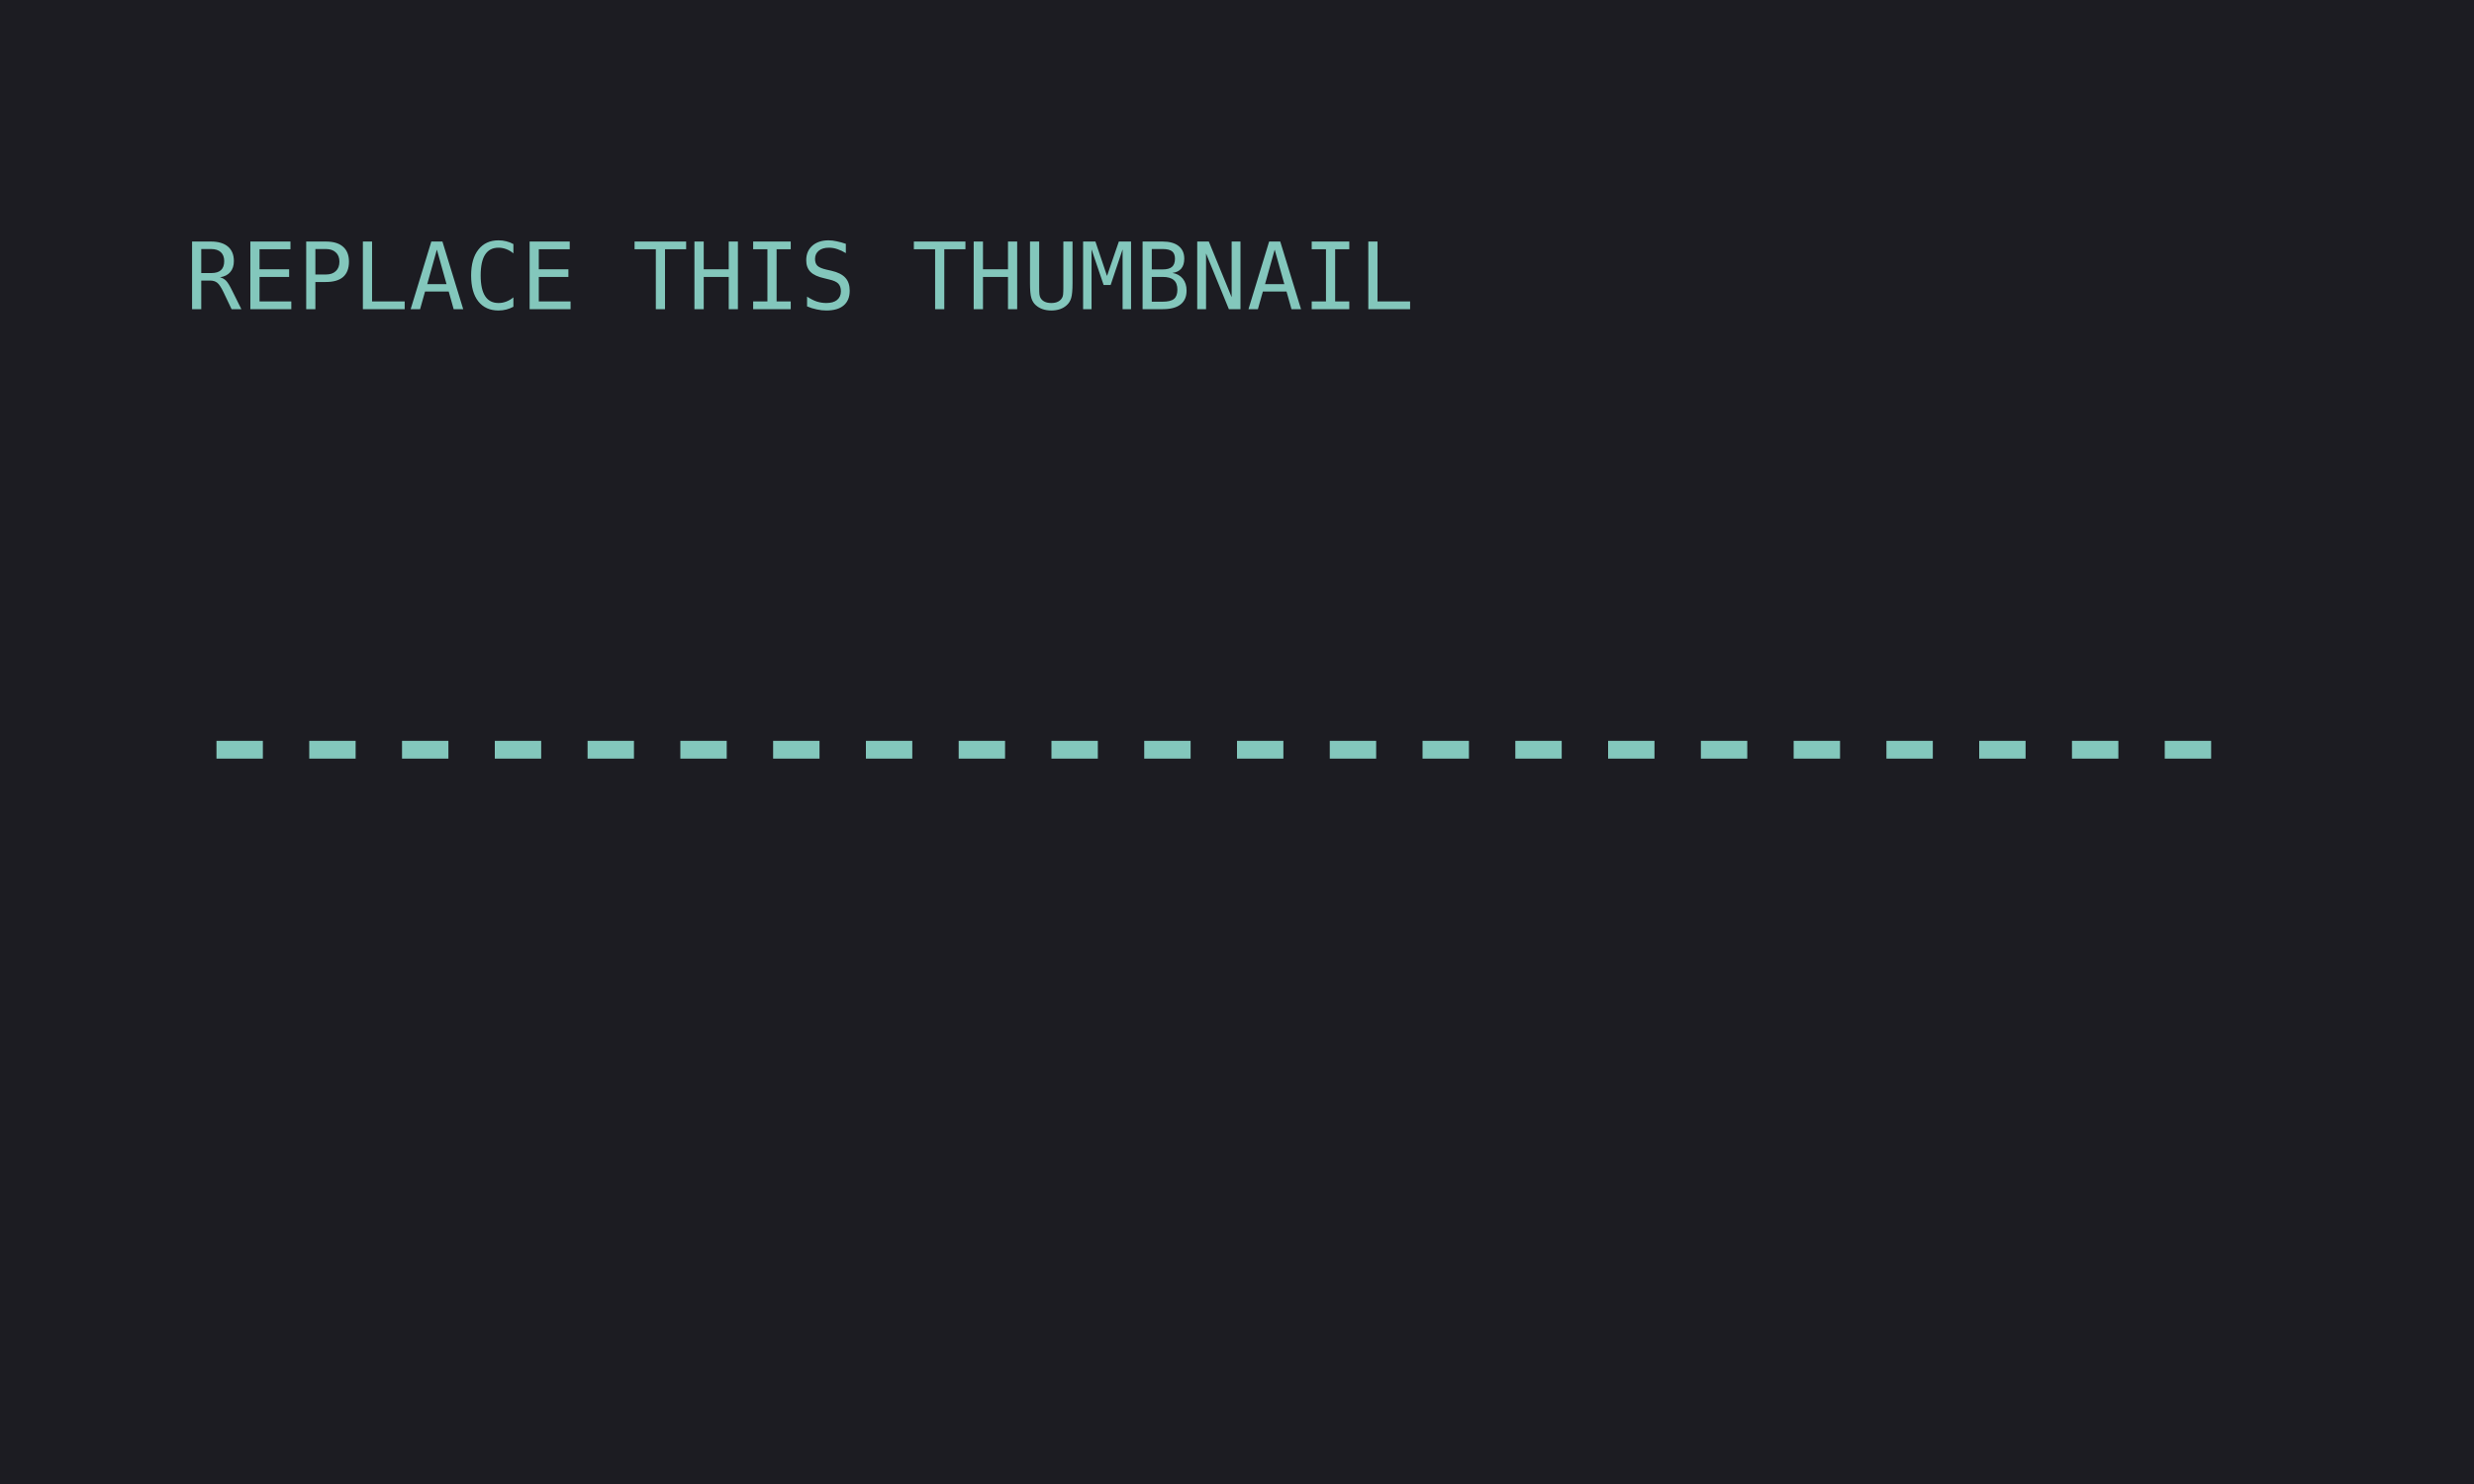
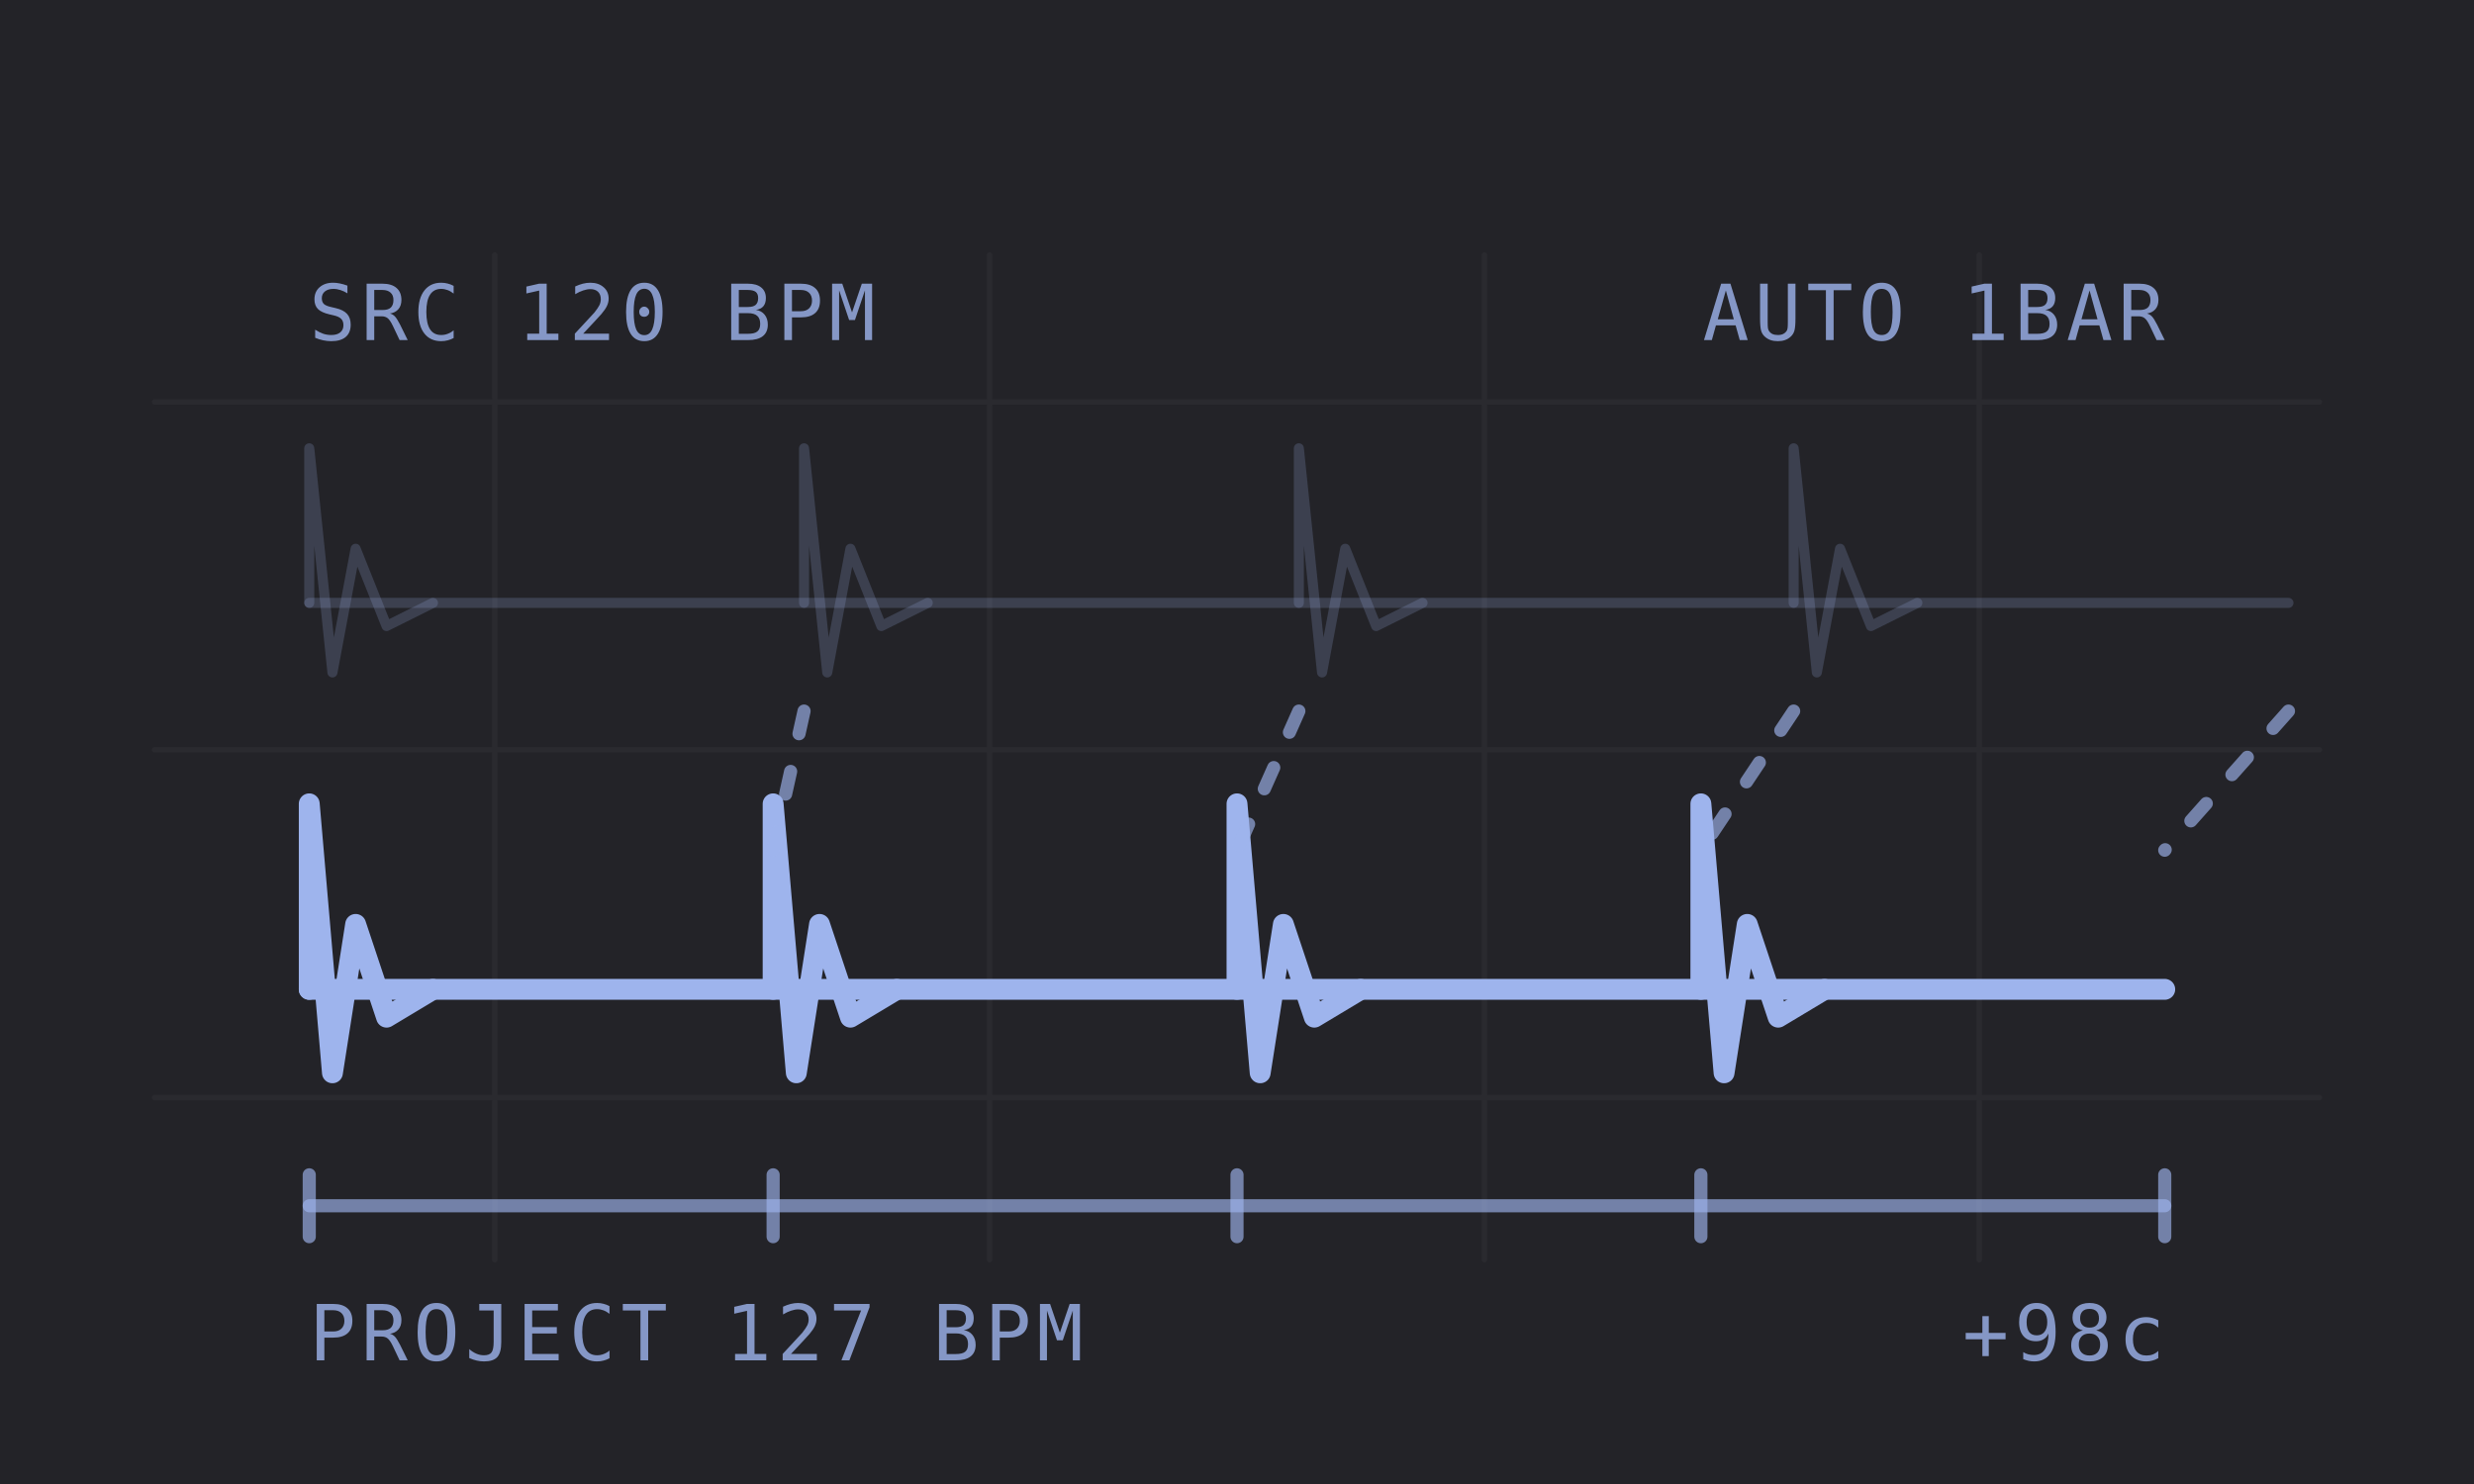
- <svg xmlns="http://www.w3.org/2000/svg" viewBox="0 0 320 192">
-   <rect width="320" height="192" fill="#1c1c22" />
-   <path d="M28 97h264" stroke="#83c7bc" stroke-width="2.3" stroke-dasharray="6 6" fill="none" />
-   <text x="24" y="40" fill="#83c7bc" font-family="monospace" font-size="12">REPLACE THIS THUMBNAIL</text>
+ <svg xmlns="http://www.w3.org/2000/svg" width="320" height="192" viewBox="0 0 320 192" class="signal-art" fill="none" stroke-linecap="round" stroke-linejoin="round" role="img" aria-labelledby="title description">
+   <style>.signal-grid{stroke:#fff;opacity:.035;stroke-width:.7}.signal-main{stroke:#9eb4ed;stroke-width:2.7}.signal-secondary{stroke:#9eb4ed;opacity:.65;stroke-width:1.7}.signal-ghost{stroke:#9eb4ed;opacity:.2;stroke-width:1.3}.signal-art text{fill:#9eb4ed;opacity:.8;font:10px monospace;letter-spacing:.7px;stroke:none}</style>
+   <rect width="320" height="192" fill="#232328" />
+   <g class="signal-grid">
+     <path d="M20 52H300" />
+     <path d="M20 97H300" />
+     <path d="M20 142H300" />
+     <path d="M64 33V163" />
+     <path d="M128 33V163" />
+     <path d="M192 33V163" />
+     <path d="M256 33V163" />
+   </g>
+   <g>
+     <path class="signal-ghost" d="M40 78H296" />
+     <path class="signal-ghost" d="M40 78L40 58L43 87.0L46 71.0L50 81.0L56 78M104 78L104 58L107 87.0L110 71.0L114 81.0L120 78M168 78L168 58L171 87.0L174 71.0L178 81.0L184 78M232 78L232 58L235 87.0L238 71.0L242 81.0L248 78" />
+     <path class="signal-main" d="M40 128H280" />
+     <path class="signal-main" d="M40 128L40 104L43 138.8L46 119.6L50 131.6L56 128M100 128L100 104L103 138.8L106 119.6L110 131.6L116 128M160 128L160 104L163 138.8L166 119.6L170 131.6L176 128M220 128L220 104L223 138.8L226 119.6L230 131.6L236 128" />
+     <path class="signal-secondary" d="M104 92L100 110M168 92L160 110M232 92L220 110M296 92L280 110" stroke-dasharray="3 5" />
+     <path class="signal-secondary" d="M40 156H280" />
+     <path class="signal-secondary" d="M40 152V160" />
+     <path class="signal-secondary" d="M100 152V160" />
+     <path class="signal-secondary" d="M160 152V160" />
+     <path class="signal-secondary" d="M220 152V160" />
+     <path class="signal-secondary" d="M280 152V160" />
+     <text x="40" y="44">SRC 120 BPM</text>
+     <text x="280" y="44" text-anchor="end">AUTO 1BAR</text>
+     <text x="40" y="176">PROJECT 127 BPM</text>
+     <text x="280" y="176" text-anchor="end">+98c</text>
+   </g>
</svg>
